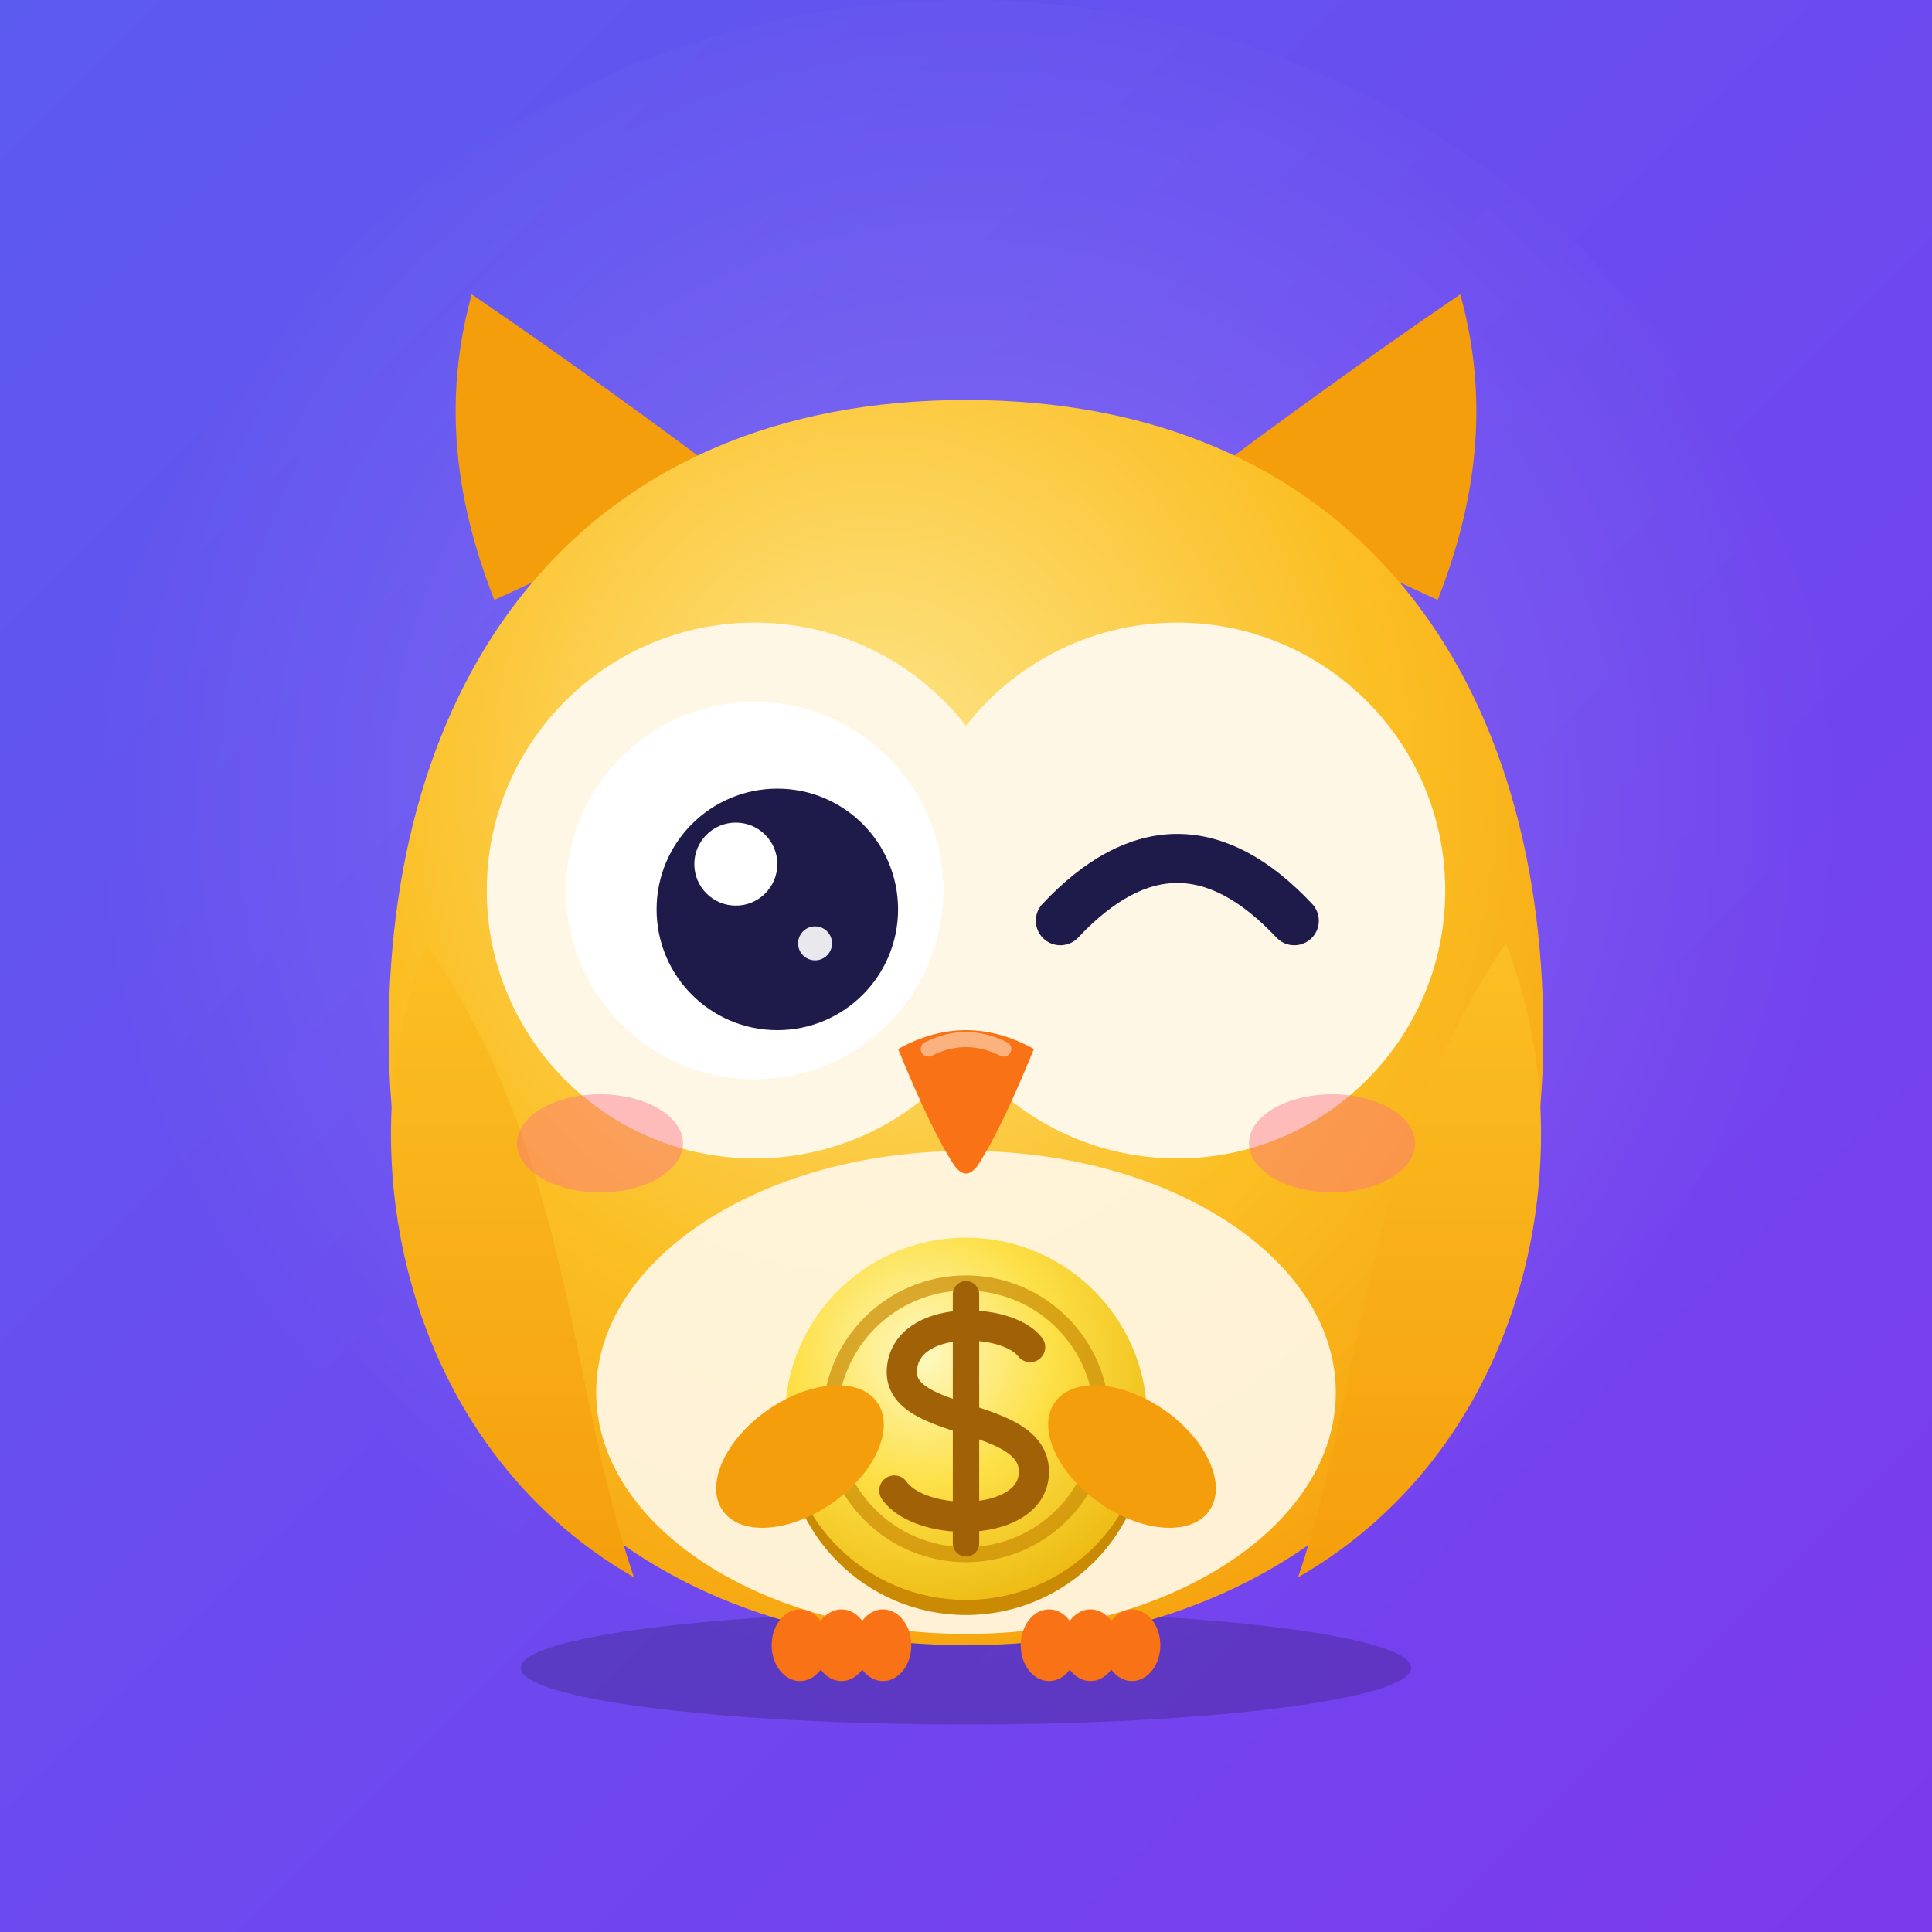
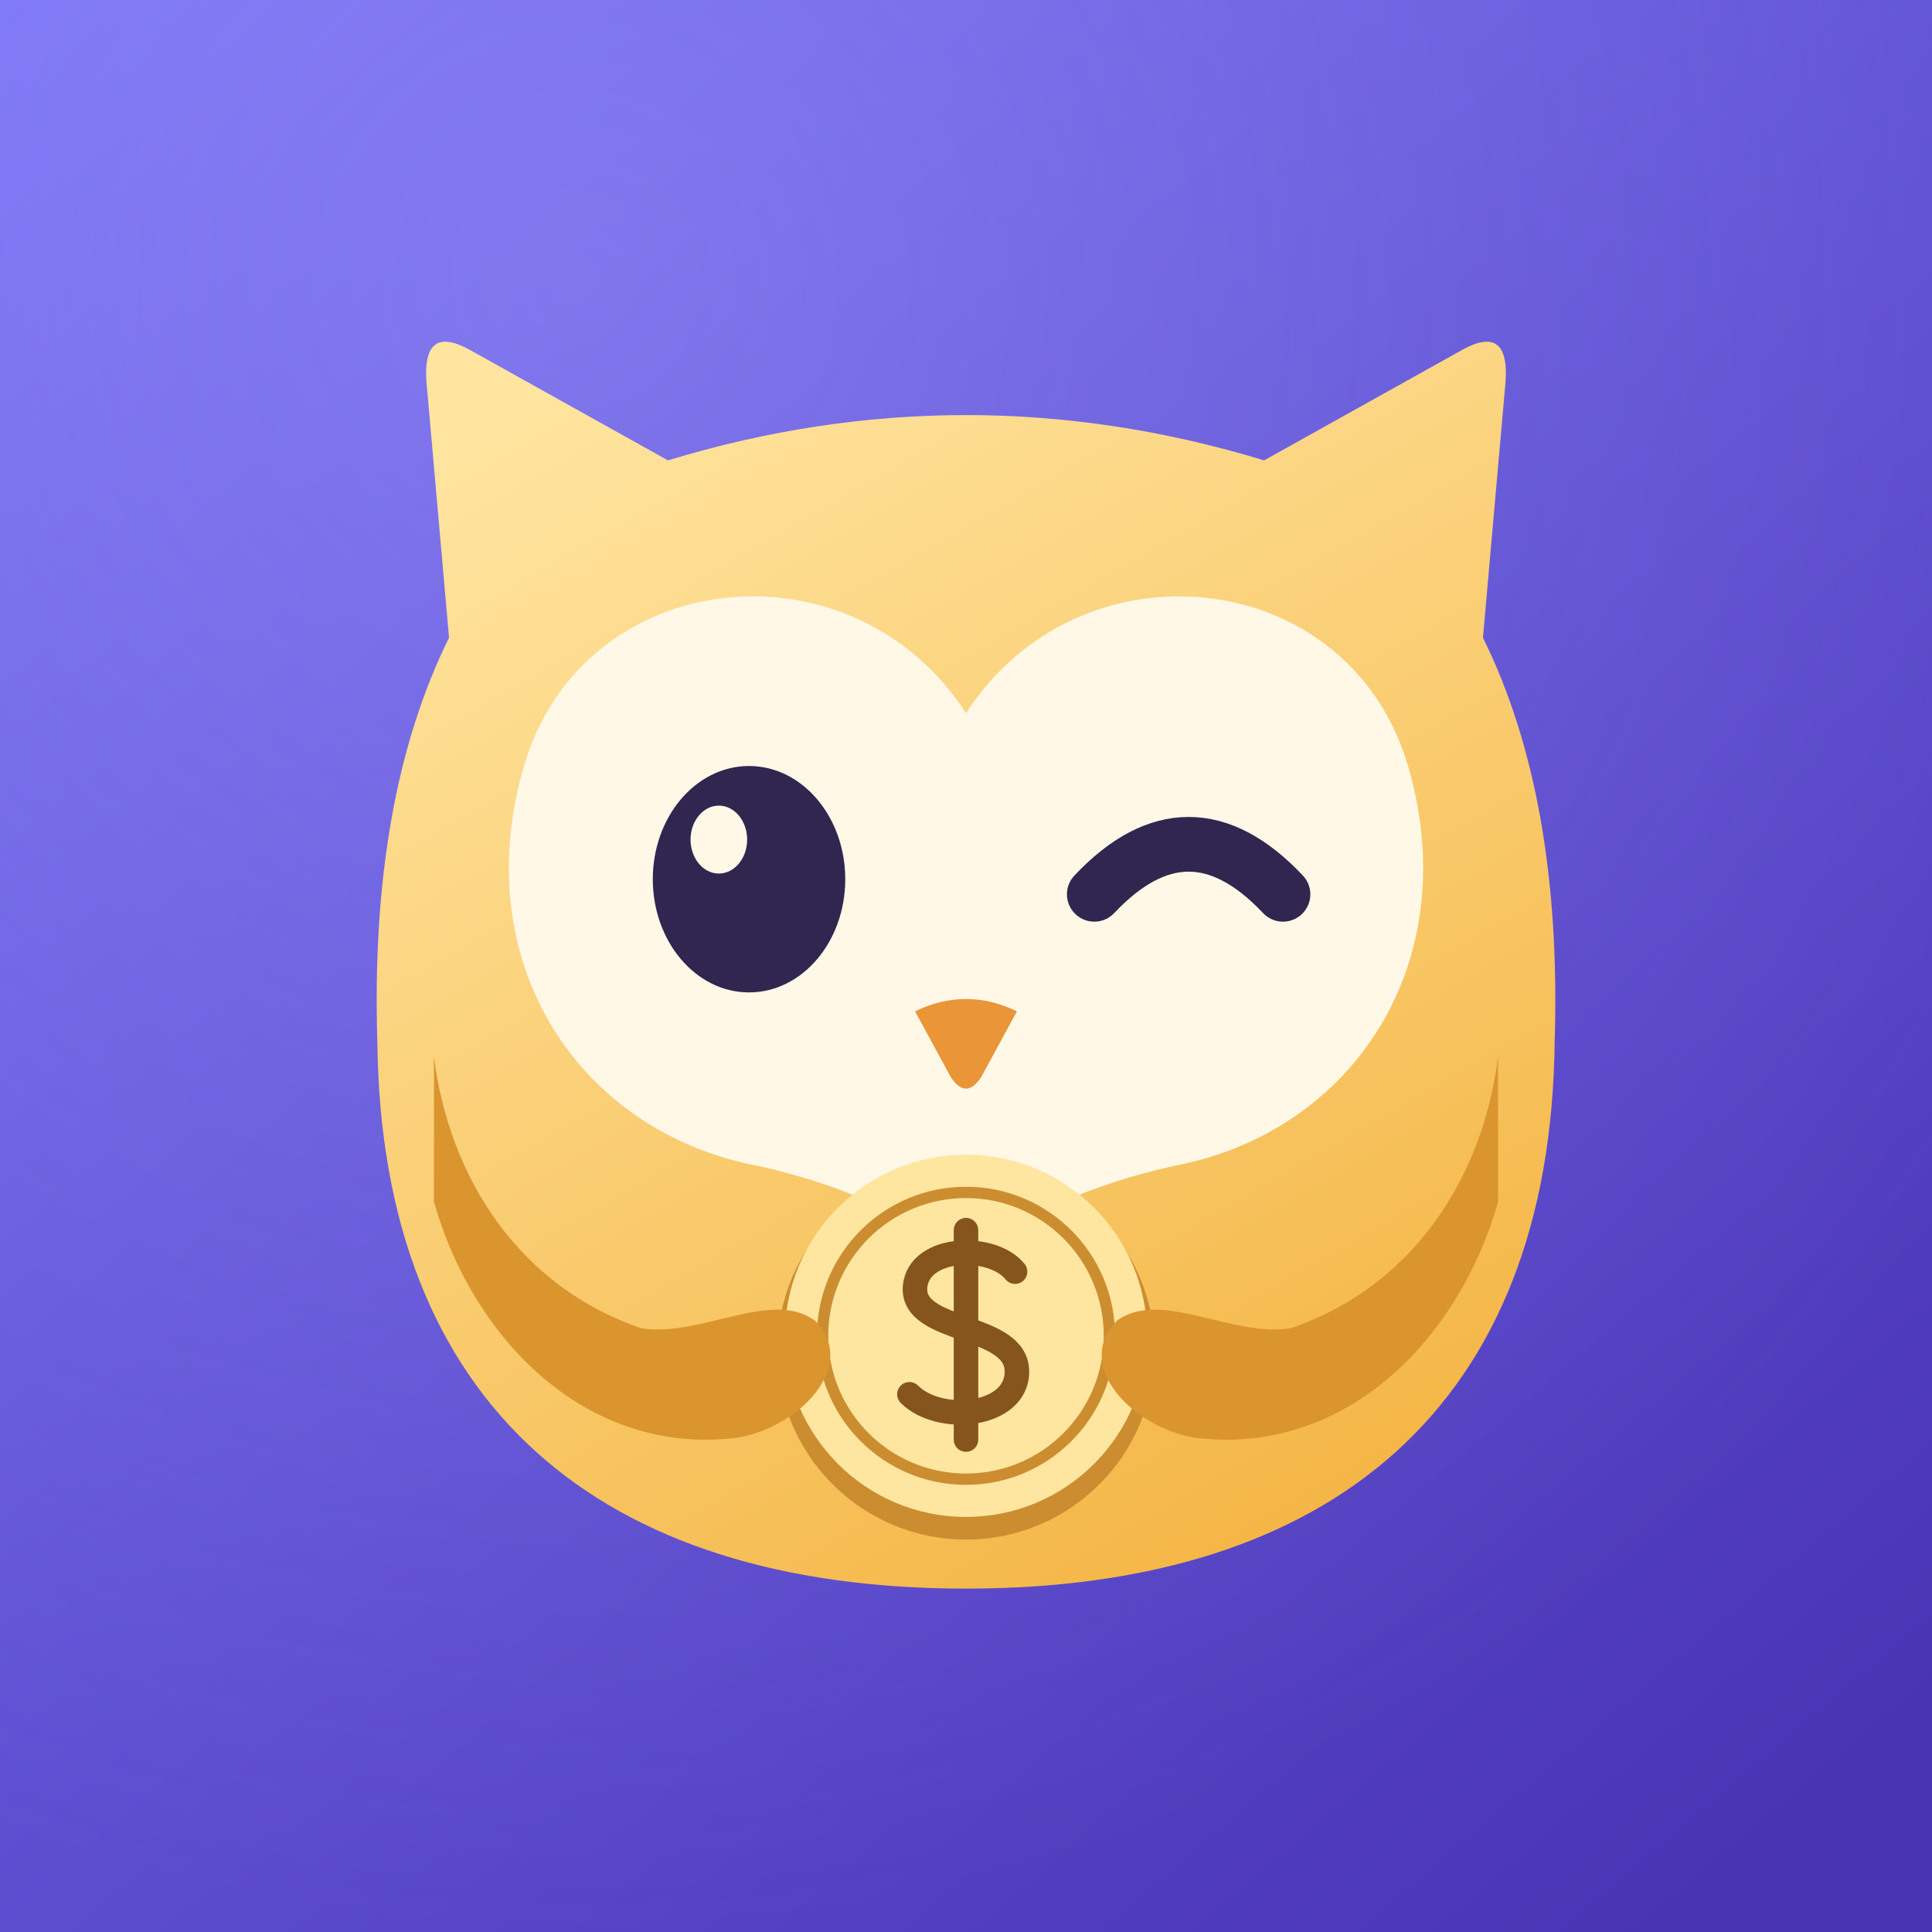
- <svg xmlns="http://www.w3.org/2000/svg" viewBox="0 0 1024 1024" width="1024" height="1024">
+ <svg xmlns="http://www.w3.org/2000/svg" width="1024" height="1024" viewBox="0 0 1024 1024">
  <defs>
-     <linearGradient id="bg" x1="0" y1="0" x2="1" y2="1">
-       <stop offset="0" stop-color="#5B5BF0" />
-       <stop offset="1" stop-color="#7C3AED" />
+     <linearGradient id="background" x1="0" y1="0" x2="0.85" y2="1">
+       <stop stop-color="#7770F5" />
+       <stop offset="1" stop-color="#4934B4" />
    </linearGradient>
-     <radialGradient id="glow" cx="0.5" cy="0.45" r="0.5">
-       <stop offset="0" stop-color="#FFFFFF" stop-opacity="0.18" />
-       <stop offset="1" stop-color="#FFFFFF" stop-opacity="0" />
+     <radialGradient id="ambient" cx="0.3" cy="0.15" r="0.85">
+       <stop stop-color="#B4ACFF" stop-opacity="0.28" />
+       <stop offset="1" stop-color="#B4ACFF" stop-opacity="0" />
    </radialGradient>
-     <radialGradient id="body" cx="0.42" cy="0.3" r="0.8">
-       <stop offset="0" stop-color="#FDE68A" />
-       <stop offset="0.55" stop-color="#FBBF24" />
-       <stop offset="1" stop-color="#F59E0B" />
-     </radialGradient>
-     <linearGradient id="wing" x1="0" y1="0" x2="0" y2="1">
-       <stop offset="0" stop-color="#FBBF24" />
-       <stop offset="1" stop-color="#F59E0B" />
+     <linearGradient id="plumage" x1="0.2" y1="0" x2="0.75" y2="1">
+       <stop stop-color="#FFE5A0" />
+       <stop offset="1" stop-color="#F4B544" />
    </linearGradient>
-     <radialGradient id="coin" cx="0.38" cy="0.32" r="0.8">
-       <stop offset="0" stop-color="#FEF9C3" />
-       <stop offset="0.45" stop-color="#FDE047" />
-       <stop offset="1" stop-color="#EAB308" />
-     </radialGradient>
  </defs>
-   <rect width="1024" height="1024" fill="url(#bg)" />
-   <circle cx="512" cy="470" r="470" fill="url(#glow)" />
-   <ellipse cx="512" cy="884" rx="236" ry="30" fill="#000000" opacity="0.18" />
-   <path d="M 262 318 C 236 252 238 200 250 156 C 300 190 352 228 392 258 Z" fill="#F59E0B" />
-   <path d="M 762 318 C 788 252 786 200 774 156 C 724 190 672 228 632 258 Z" fill="#F59E0B" />
-   <path d="M 512 212 C 712 212 818 352 818 548 C 818 752 690 872 512 872 C 334 872 206 752 206 548 C 206 352 312 212 512 212 Z" fill="url(#body)" />
-   <ellipse cx="512" cy="738" rx="196" ry="128" fill="#FFF7E6" opacity="0.92" />
-   <path d="M 226 500 C 182 610 214 766 336 836 C 300 730 304 616 226 500 Z" fill="url(#wing)" />
-   <path d="M 798 500 C 842 610 810 766 688 836 C 724 730 720 616 798 500 Z" fill="url(#wing)" />
-   <circle cx="400" cy="472" r="142" fill="#FFF7E6" />
-   <circle cx="624" cy="472" r="142" fill="#FFF7E6" />
-   <ellipse cx="318" cy="606" rx="44" ry="26" fill="#FB7185" opacity="0.45" />
-   <ellipse cx="706" cy="606" rx="44" ry="26" fill="#FB7185" opacity="0.45" />
-   <circle cx="400" cy="472" r="100" fill="#FFFFFF" />
-   <circle cx="412" cy="482" r="64" fill="#1E1B4B" />
-   <circle cx="390" cy="458" r="22" fill="#FFFFFF" />
-   <circle cx="432" cy="500" r="9" fill="#FFFFFF" opacity="0.9" />
-   <path d="M 562 488 Q 624 422 686 488" stroke="#1E1B4B" stroke-width="26" fill="none" stroke-linecap="round" />
-   <path d="M 476 556 Q 512 536 548 556 Q 530 600 518 618 Q 512 626 506 618 Q 494 600 476 556 Z" fill="#F97316" />
-   <path d="M 492 556 Q 512 546 532 556" stroke="#FFFFFF" stroke-width="8" fill="none" stroke-linecap="round" opacity="0.45" />
-   <circle cx="512" cy="760" r="96" fill="#CA8A04" />
-   <circle cx="512" cy="752" r="96" fill="url(#coin)" />
-   <circle cx="512" cy="752" r="72" stroke="#CA8A04" stroke-width="8" fill="none" opacity="0.7" />
-   <path d="M 546 714 C 534 698 480 696 478 726 C 476 756 548 748 548 780 C 548 810 488 810 474 790" stroke="#A16207" stroke-width="16" fill="none" stroke-linecap="round" />
-   <path d="M 512 686 L 512 818" stroke="#A16207" stroke-width="14" stroke-linecap="round" />
-   <ellipse cx="424" cy="772" rx="50" ry="30" transform="rotate(-35 424 772)" fill="#F59E0B" />
-   <ellipse cx="600" cy="772" rx="50" ry="30" transform="rotate(35 600 772)" fill="#F59E0B" />
-   <ellipse cx="424" cy="872" rx="15" ry="19" fill="#F97316" />
-   <ellipse cx="446" cy="872" rx="15" ry="19" fill="#F97316" />
-   <ellipse cx="468" cy="872" rx="15" ry="19" fill="#F97316" />
-   <ellipse cx="556" cy="872" rx="15" ry="19" fill="#F97316" />
-   <ellipse cx="578" cy="872" rx="15" ry="19" fill="#F97316" />
-   <ellipse cx="600" cy="872" rx="15" ry="19" fill="#F97316" />
+   <rect width="1024" height="1024" fill="url(#background)" />
+   <rect width="1024" height="1024" fill="url(#ambient)" />
+   <path d="M 226 202 Q 224 171 250 186 L 354 244            Q 512 196 670 244 L 774 186 Q 800 171 798 202            L 786 338 Q 828 423 824 552            C 822 745 706 842 512 842 C 318 842 202 745 200 552            Q 196 423 238 338 Z" fill="url(#plumage)" />
+   <path d="M 512 378 C 452 285 310 299 278 405            C 247 509 306 600 402 618 Q 465 632 512 666            Q 559 632 622 618 C 718 600 777 509 746 405            C 714 299 572 285 512 378 Z" fill="#FFF8E7" />
+   <ellipse cx="397" cy="466" rx="51" ry="60" fill="#30264F" />
+   <ellipse cx="381" cy="445" rx="15" ry="18" fill="#FFF8E7" />
+   <path d="M 580 474 Q 630 421 680 474" fill="none" stroke="#30264F" stroke-width="29" stroke-linecap="round" />
+   <path d="M 485 536 Q 512 523 539 536 L 520 571 Q 512 583 504 571 Z" fill="#E99538" />
+   <circle cx="512" cy="716" r="100" fill="#CC8D31" />
+   <circle cx="512" cy="708" r="96" fill="#FFE6A0" />
+   <circle cx="512" cy="708" r="76" fill="none" stroke="#CC8D31" stroke-width="6" />
+   <path d="M 538 674 C 526 659 487 660 485 682            C 483 707 539 701 539 727 C 539 751 498 755 482 739            M 512 652 L 512 763" fill="none" stroke="#86551E" stroke-width="13" stroke-linecap="round" />
+   <path d="M 230 560 C 238 624 275 682 340 704            C 371 709 409 683 432 700 C 455 723 425 756 391 762            C 312 772 251 711 230 637 Z" fill="#DB952F" />
+   <path d="M 794 560 C 786 624 749 682 684 704            C 653 709 615 683 592 700 C 569 723 599 756 633 762            C 712 772 773 711 794 637 Z" fill="#DB952F" />
</svg>
